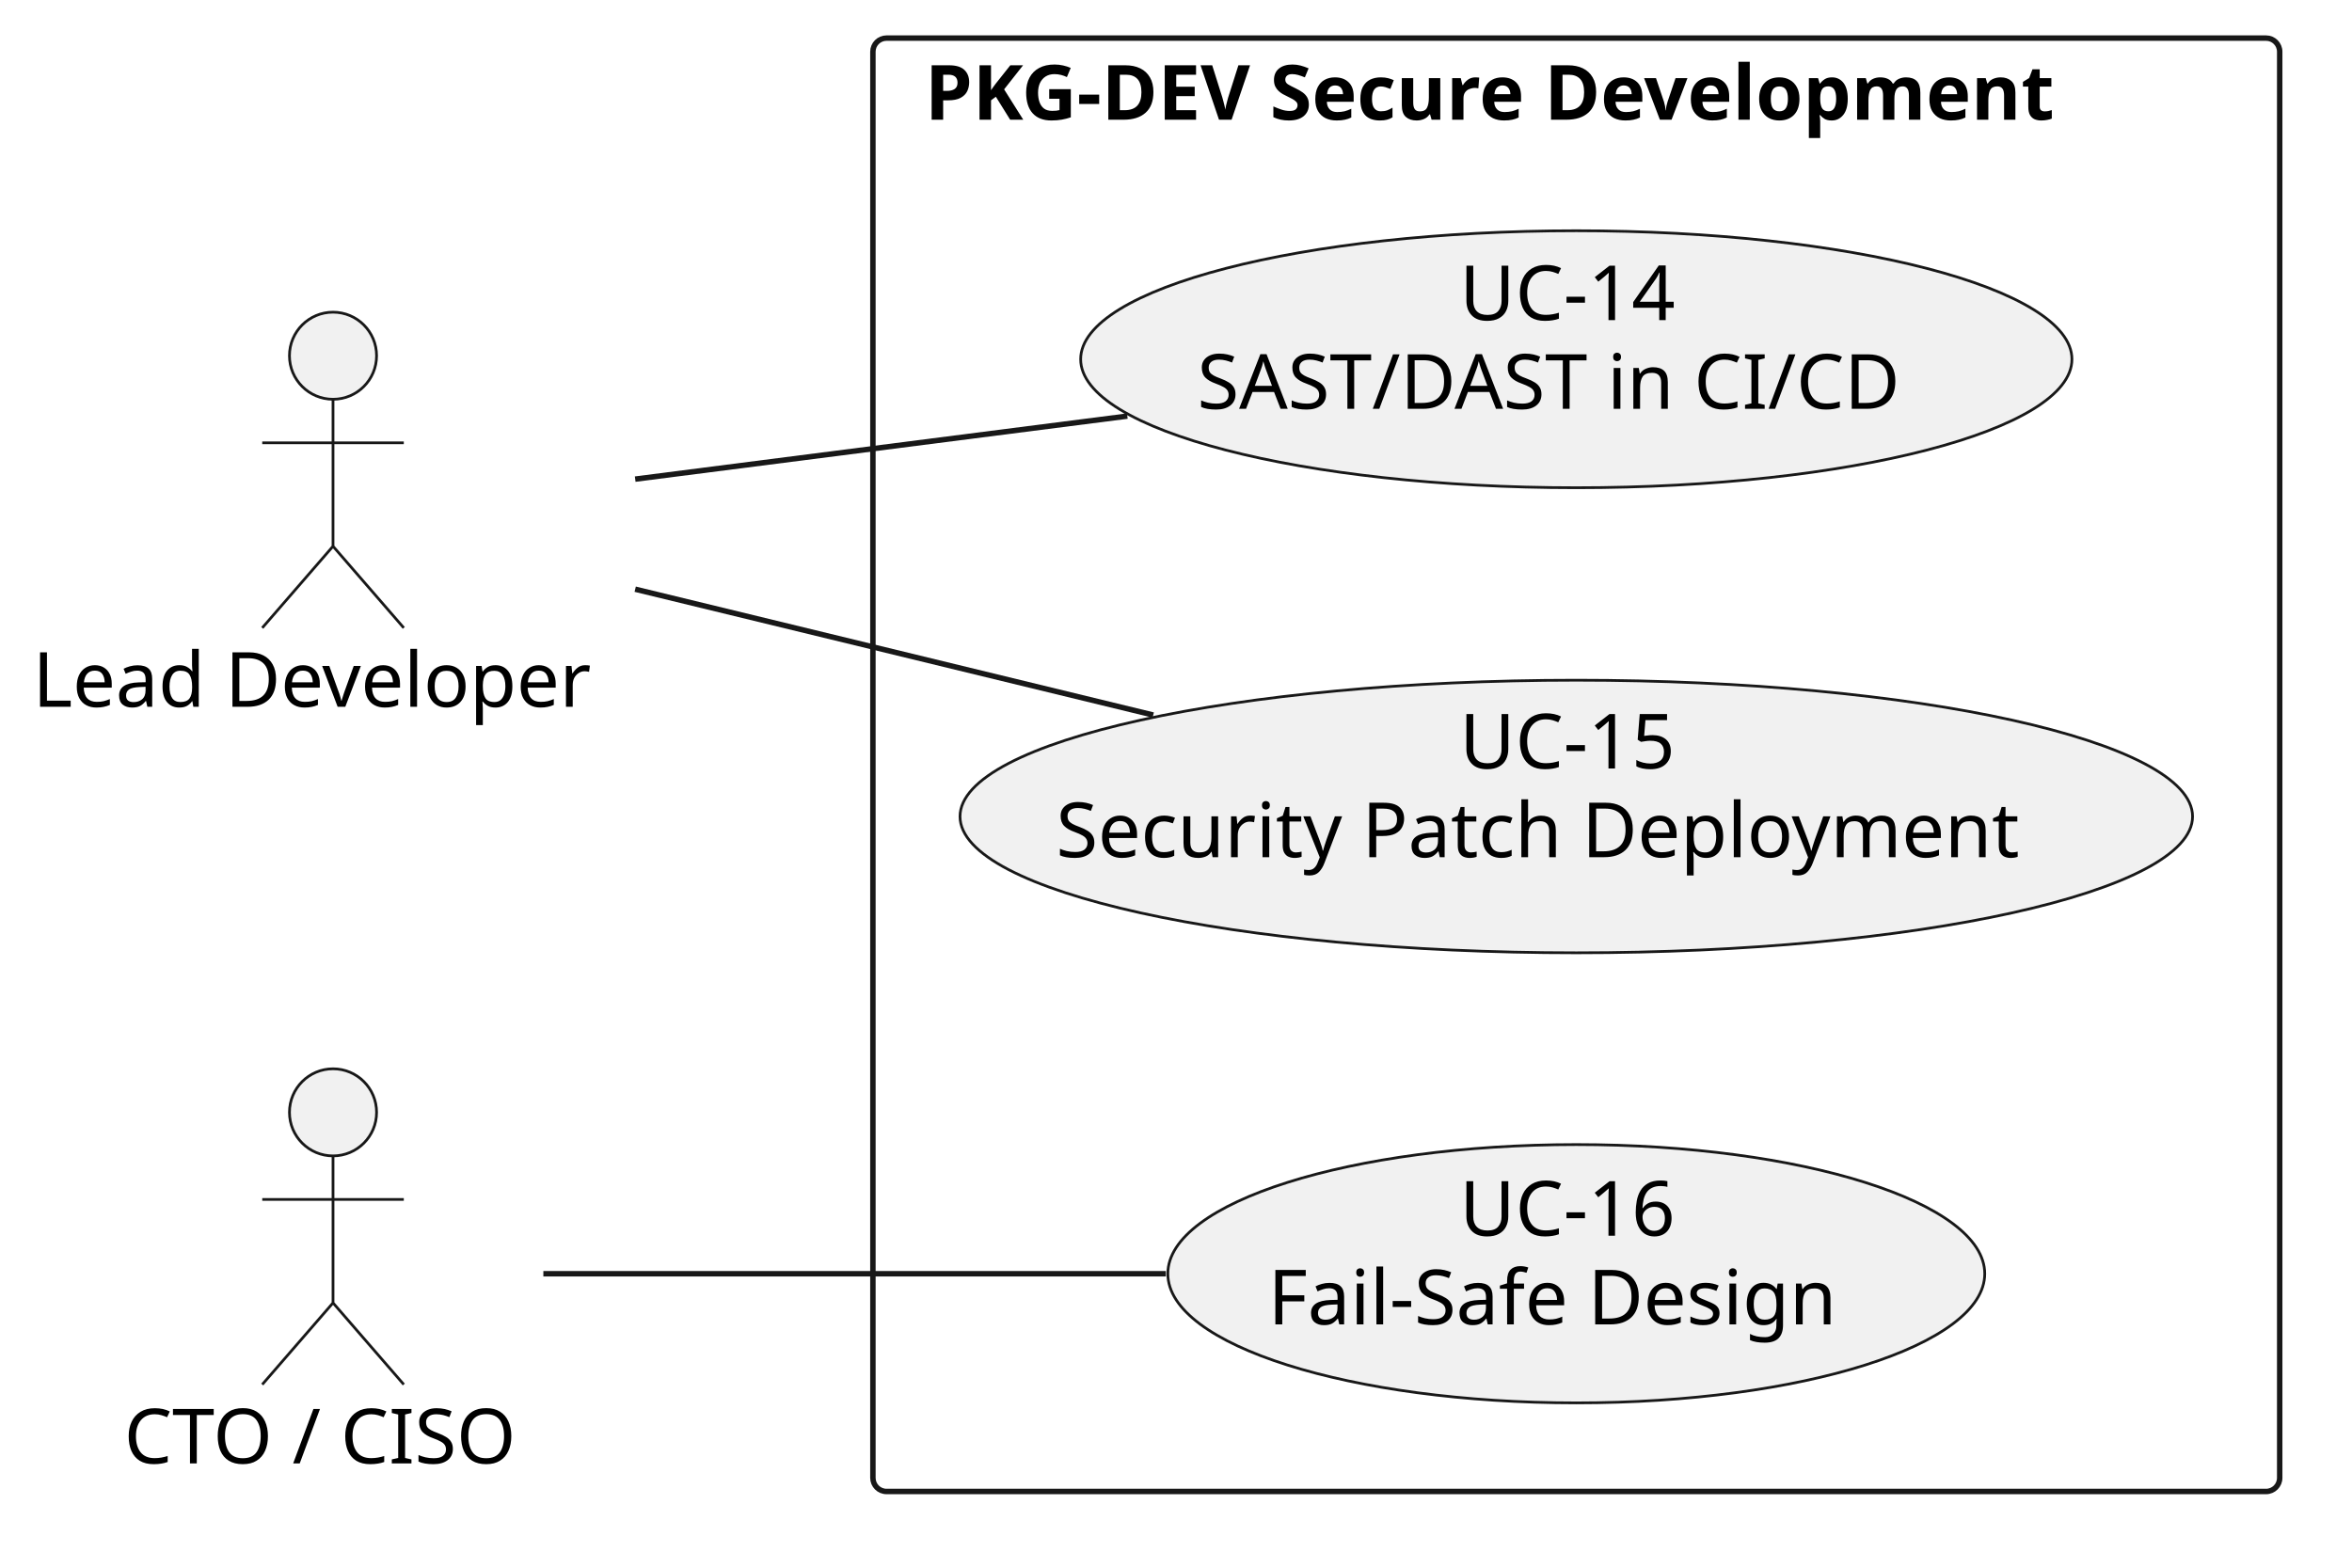
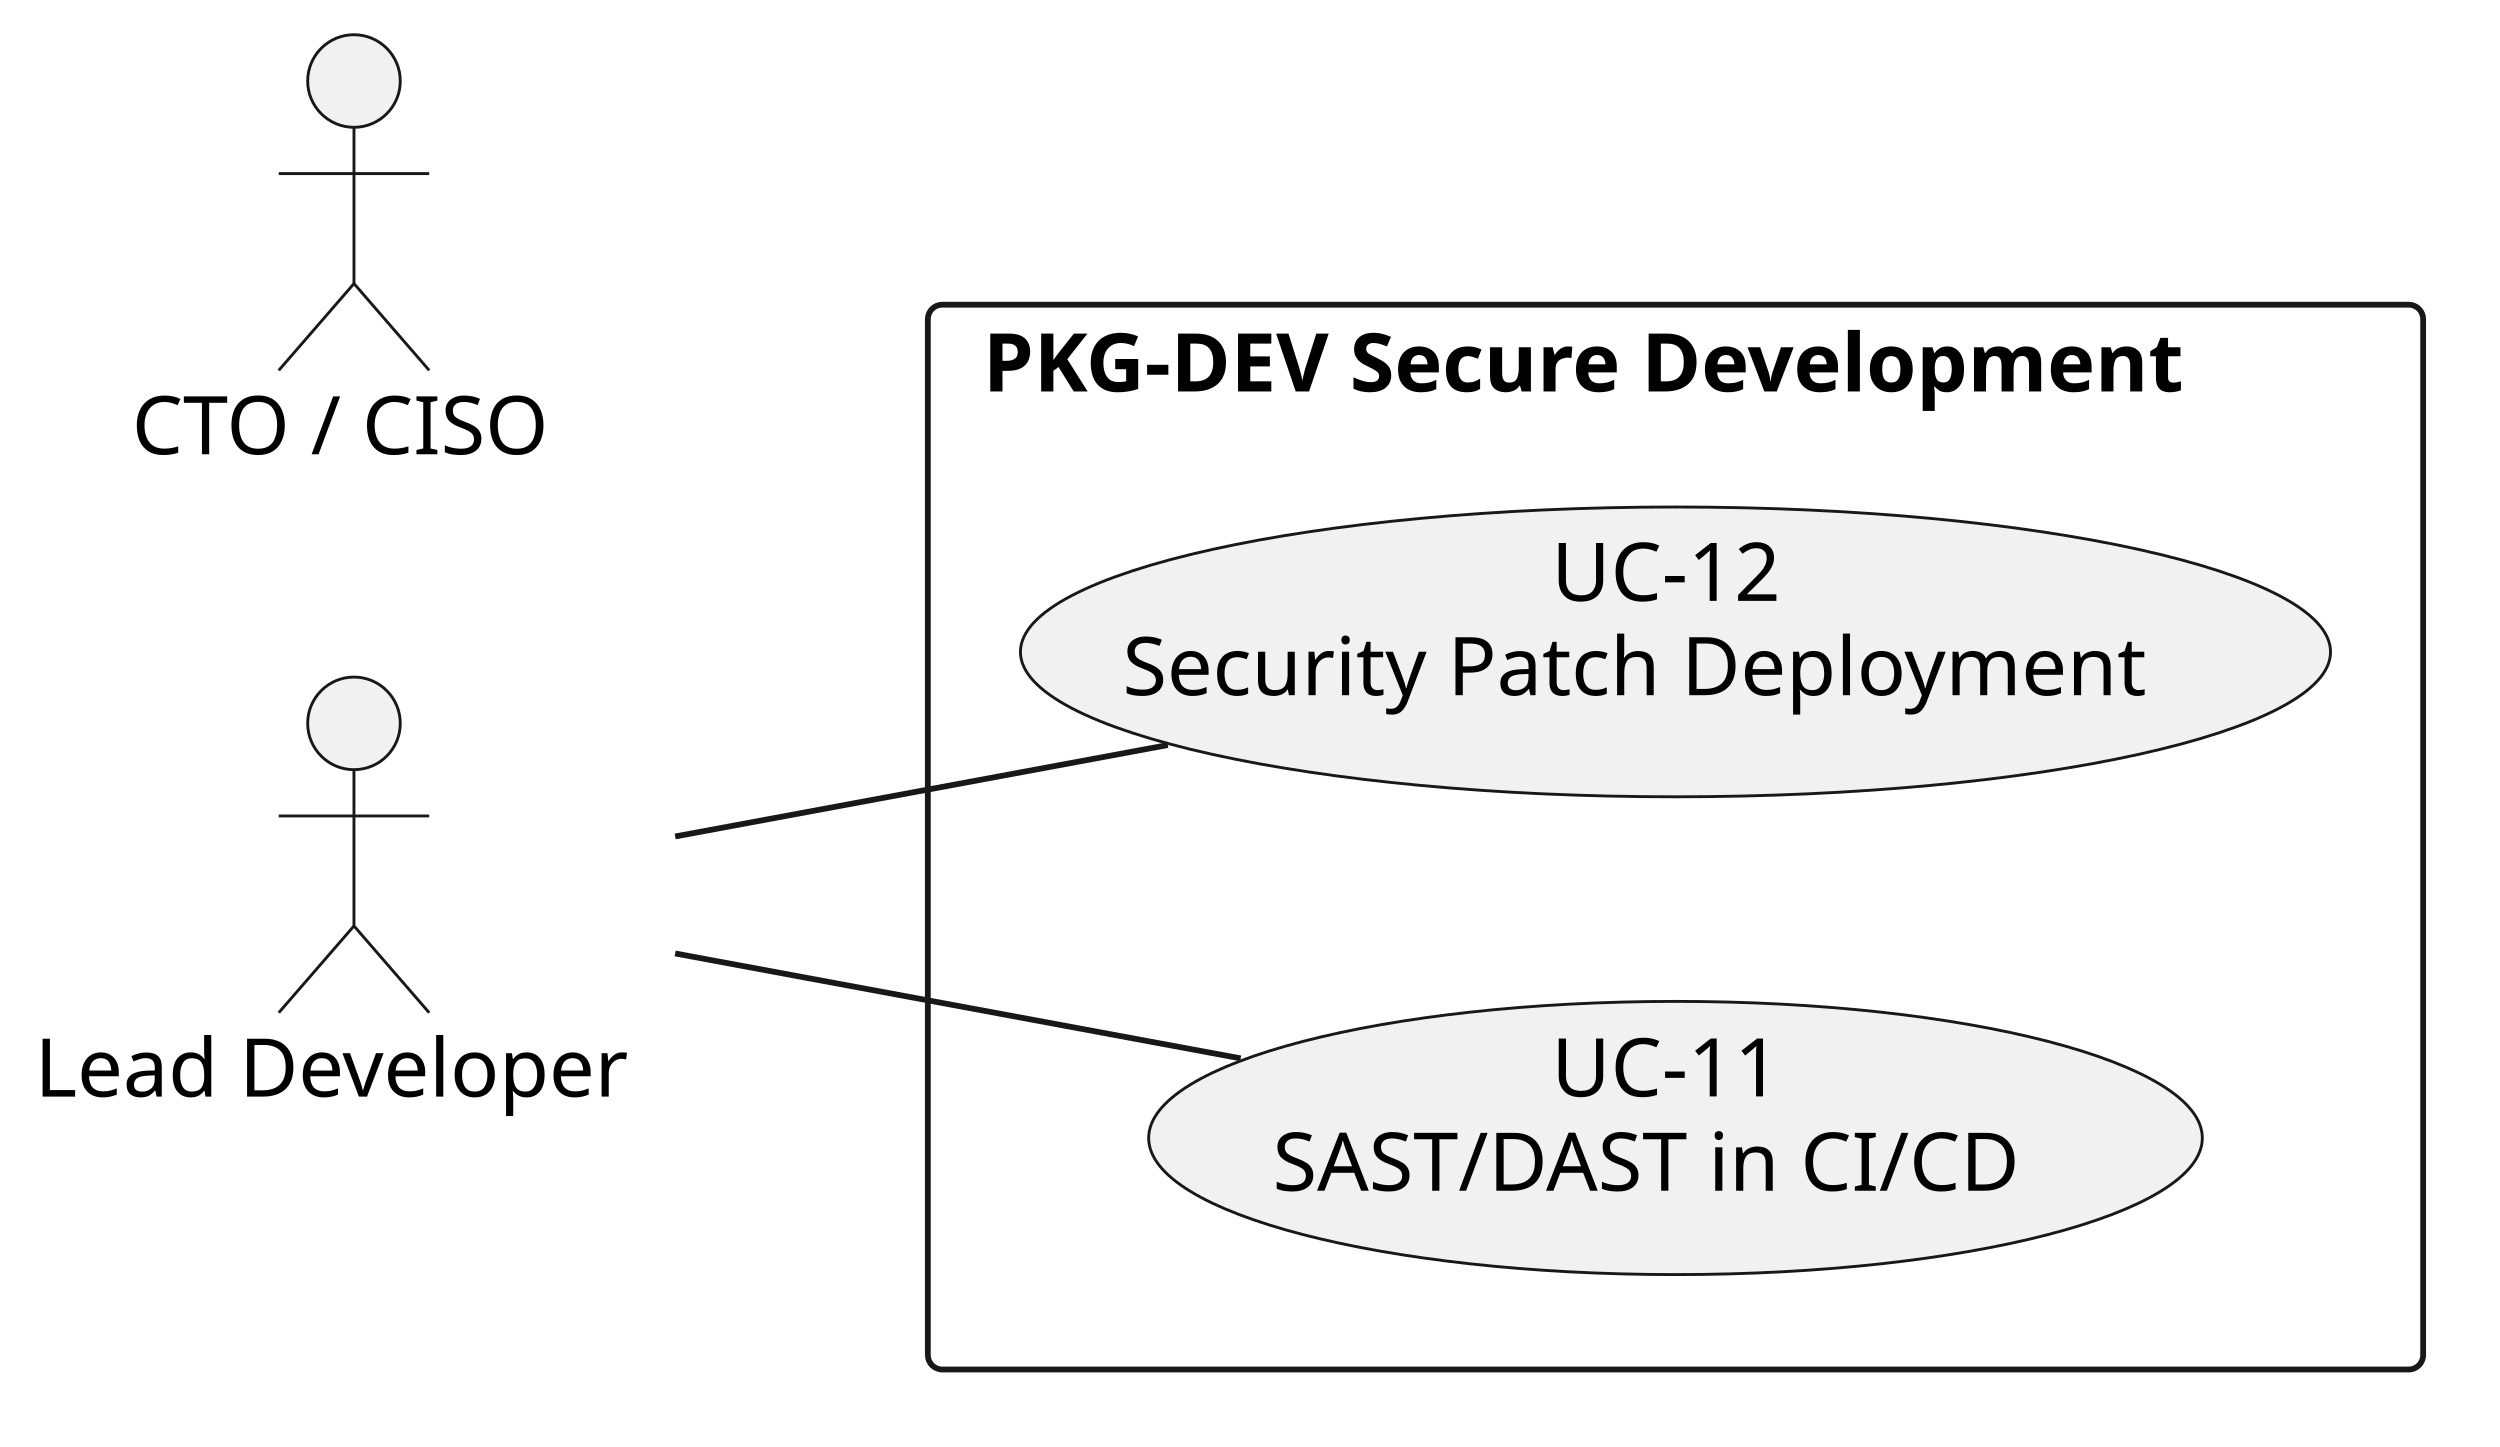
- <svg xmlns="http://www.w3.org/2000/svg" version="1.1" data-diagram-type="DESCRIPTION" style="width:432px;height:288px;background:#FFFFFF;" width="432px" height="288px" viewBox="0 0 432 288" zoomAndPan="magnify" preserveAspectRatio="none" contentStyleType="text/css">
+ <svg xmlns="http://www.w3.org/2000/svg" version="1.1" data-diagram-type="DESCRIPTION" style="width:432px;height:250px;background:#FFFFFF;" width="432px" height="250px" viewBox="0 0 432 250" zoomAndPan="magnify" preserveAspectRatio="none" contentStyleType="text/css">
  <defs />
  <g font-family="sans-serif" lengthAdjust="spacing">
    <g class="cluster" data-qualified-name="PKG-DEV Secure Development" id="ent0003" data-source-line="4">
-       <rect x="160.33" y="7" width="258.39" height="267" fill="none" style="stroke:#181818;stroke-width:1;" rx="2.5" ry="2.5" />
-       <text x="169.855" y="21.995" fill="#000" font-size="14" textLength="239.34" font-weight="700">PKG-DEV Secure Development</text>
+       <rect x="160.33" y="52.65" width="258.39" height="184" fill="none" style="stroke:#181818;stroke-width:1;" rx="2.5" ry="2.5" />
+       <text x="169.855" y="67.645" fill="#000" font-size="14" textLength="239.34" font-weight="700">PKG-DEV Secure Development</text>
    </g>
    <g class="entity" data-qualified-name="PKG-DEV Secure Development.UC421" id="ent0004" data-source-line="5">
-       <ellipse cx="289.525" cy="65.995" rx="91.035" ry="23.605" fill="#F1F1F1" style="stroke:#181818;stroke-width:0.5;" />
-       <text x="268.081" y="58.808" fill="#000" font-size="14" textLength="42.889">UC-14</text>
-       <text x="219.897" y="75.104" fill="#000" font-size="14" textLength="139.255">SAST/DAST in CI/CD</text>
+       <ellipse cx="289.525" cy="196.645" rx="91.035" ry="23.605" fill="#F1F1F1" style="stroke:#181818;stroke-width:0.5;" />
+       <text x="268.081" y="189.458" fill="#000" font-size="14" textLength="42.889">UC-11</text>
+       <text x="219.897" y="205.754" fill="#000" font-size="14" textLength="139.255">SAST/DAST in CI/CD</text>
    </g>
    <g class="entity" data-qualified-name="PKG-DEV Secure Development.UC431" id="ent0005" data-source-line="6">
-       <ellipse cx="289.523" cy="149.999" rx="113.193" ry="25.039" fill="#F1F1F1" style="stroke:#181818;stroke-width:0.5;" />
-       <text x="268.078" y="141.178" fill="#000" font-size="14" textLength="42.889">UC-15</text>
-       <text x="193.97" y="157.475" fill="#000" font-size="14" textLength="191.105">Security Patch Deployment</text>
-     </g>
-     <g class="entity" data-qualified-name="PKG-DEV Secure Development.UC441" id="ent0006" data-source-line="7">
-       <ellipse cx="289.523" cy="233.997" rx="75.023" ry="23.727" fill="#F1F1F1" style="stroke:#181818;stroke-width:0.5;" />
-       <text x="268.078" y="227.007" fill="#000" font-size="14" textLength="42.889">UC-16</text>
-       <text x="232.894" y="243.304" fill="#000" font-size="14" textLength="113.258">Fail-Safe Design</text>
+       <ellipse cx="289.523" cy="112.649" rx="113.193" ry="25.039" fill="#F1F1F1" style="stroke:#181818;stroke-width:0.5;" />
+       <text x="268.078" y="103.828" fill="#000" font-size="14" textLength="42.889">UC-12</text>
+       <text x="193.97" y="120.125" fill="#000" font-size="14" textLength="191.105">Security Patch Deployment</text>
    </g>
    <g class="entity" data-qualified-name="DEV" id="ent0001" data-source-line="2">
-       <ellipse cx="61.166" cy="65.35" rx="8" ry="8" fill="#F1F1F1" style="stroke:#181818;stroke-width:0.5;" />
-       <path d="M61.166,73.35 L61.166,100.35 M48.166,81.35 L74.166,81.35 M61.166,100.35 L48.166,115.35 M61.166,100.35 L74.166,115.35" style="stroke:#181818;stroke-width:0.5;" fill="none" />
-       <text x="6" y="129.845" fill="#000" font-size="14" textLength="110.332">Lead Developer</text>
+       <ellipse cx="61.166" cy="125" rx="8" ry="8" fill="#F1F1F1" style="stroke:#181818;stroke-width:0.5;" />
+       <path d="M61.166,133 L61.166,160 M48.166,141 L74.166,141 M61.166,160 L48.166,175 M61.166,160 L74.166,175" style="stroke:#181818;stroke-width:0.5;" fill="none" />
+       <text x="6" y="189.495" fill="#000" font-size="14" textLength="110.332">Lead Developer</text>
    </g>
    <g class="entity" data-qualified-name="CTO" id="ent0002" data-source-line="3">
-       <ellipse cx="61.167" cy="204.35" rx="8" ry="8" fill="#F1F1F1" style="stroke:#181818;stroke-width:0.5;" />
-       <path d="M61.167,212.35 L61.167,239.35 M48.167,220.35 L74.167,220.35 M61.167,239.35 L48.167,254.35 M61.167,239.35 L74.167,254.35" style="stroke:#181818;stroke-width:0.5;" fill="none" />
-       <text x="22.78" y="268.845" fill="#000" font-size="14" textLength="76.774">CTO / CISO</text>
+       <ellipse cx="61.167" cy="14" rx="8" ry="8" fill="#F1F1F1" style="stroke:#181818;stroke-width:0.5;" />
+       <path d="M61.167,22 L61.167,49 M48.167,30 L74.167,30 M61.167,49 L48.167,64 M61.167,49 L74.167,64" style="stroke:#181818;stroke-width:0.5;" fill="none" />
+       <text x="22.78" y="78.495" fill="#000" font-size="14" textLength="76.774">CTO / CISO</text>
    </g>
-     <g class="link" data-entity-1="ent0001" data-entity-2="ent0004" id="lnk7" data-source-line="9" data-link-type="association">
-       <path d="M116.67,88.02 C143.75,84.55 177.03,80.28 207.06,76.44" style="stroke:#181818;stroke-width:1;" fill="none" id="DEV-UC421" />
+     <g class="link" data-entity-1="ent0001" data-entity-2="ent0004" id="lnk6" data-source-line="8" data-link-type="association">
+       <path d="M116.67,164.76 C145.98,170.2 182.53,176.98 214.39,182.89" style="stroke:#181818;stroke-width:1;" fill="none" id="DEV-UC421" />
    </g>
-     <g class="link" data-entity-1="ent0001" data-entity-2="ent0005" id="lnk8" data-source-line="10" data-link-type="association">
-       <path d="M116.67,108.24 C145.19,115.17 180.58,123.77 211.82,131.36" style="stroke:#181818;stroke-width:1;" fill="none" id="DEV-UC431" />
-     </g>
-     <g class="link" data-entity-1="ent0002" data-entity-2="ent0006" id="lnk9" data-source-line="11" data-link-type="association">
-       <path d="M99.8,234 C130.85,234 175.86,234 214.14,234" style="stroke:#181818;stroke-width:1;" fill="none" id="CTO-UC441" />
+     <g class="link" data-entity-1="ent0001" data-entity-2="ent0005" id="lnk7" data-source-line="9" data-link-type="association">
+       <path d="M116.67,144.54 C142.18,139.8 173.19,134.05 201.8,128.74" style="stroke:#181818;stroke-width:1;" fill="none" id="DEV-UC431" />
    </g>
  </g>
</svg>
